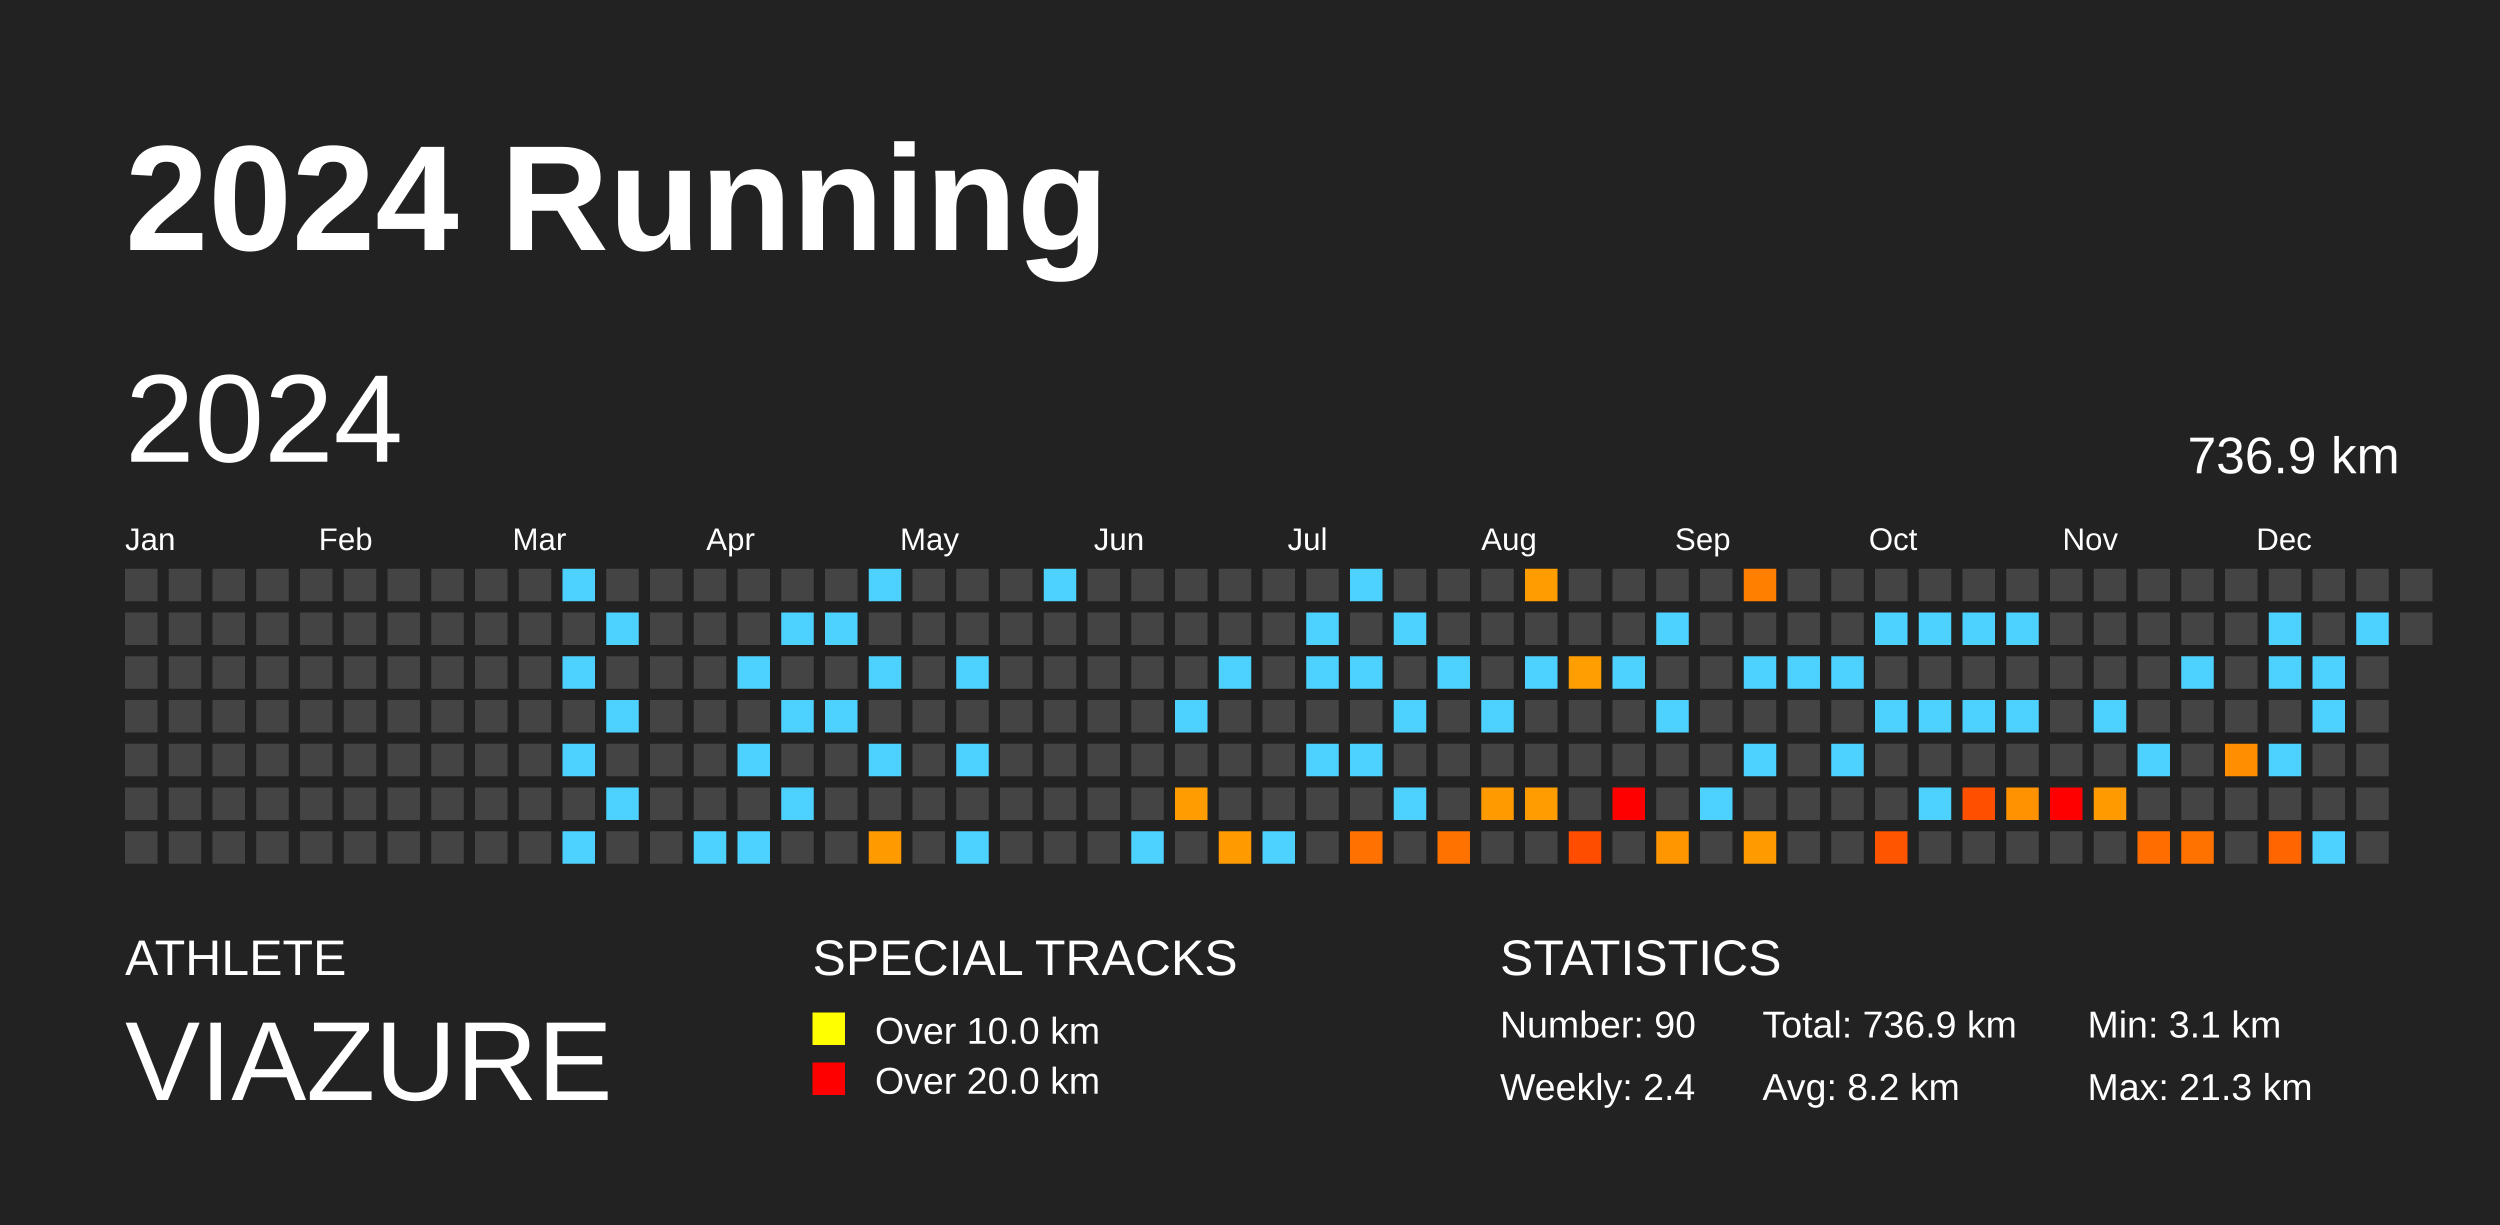
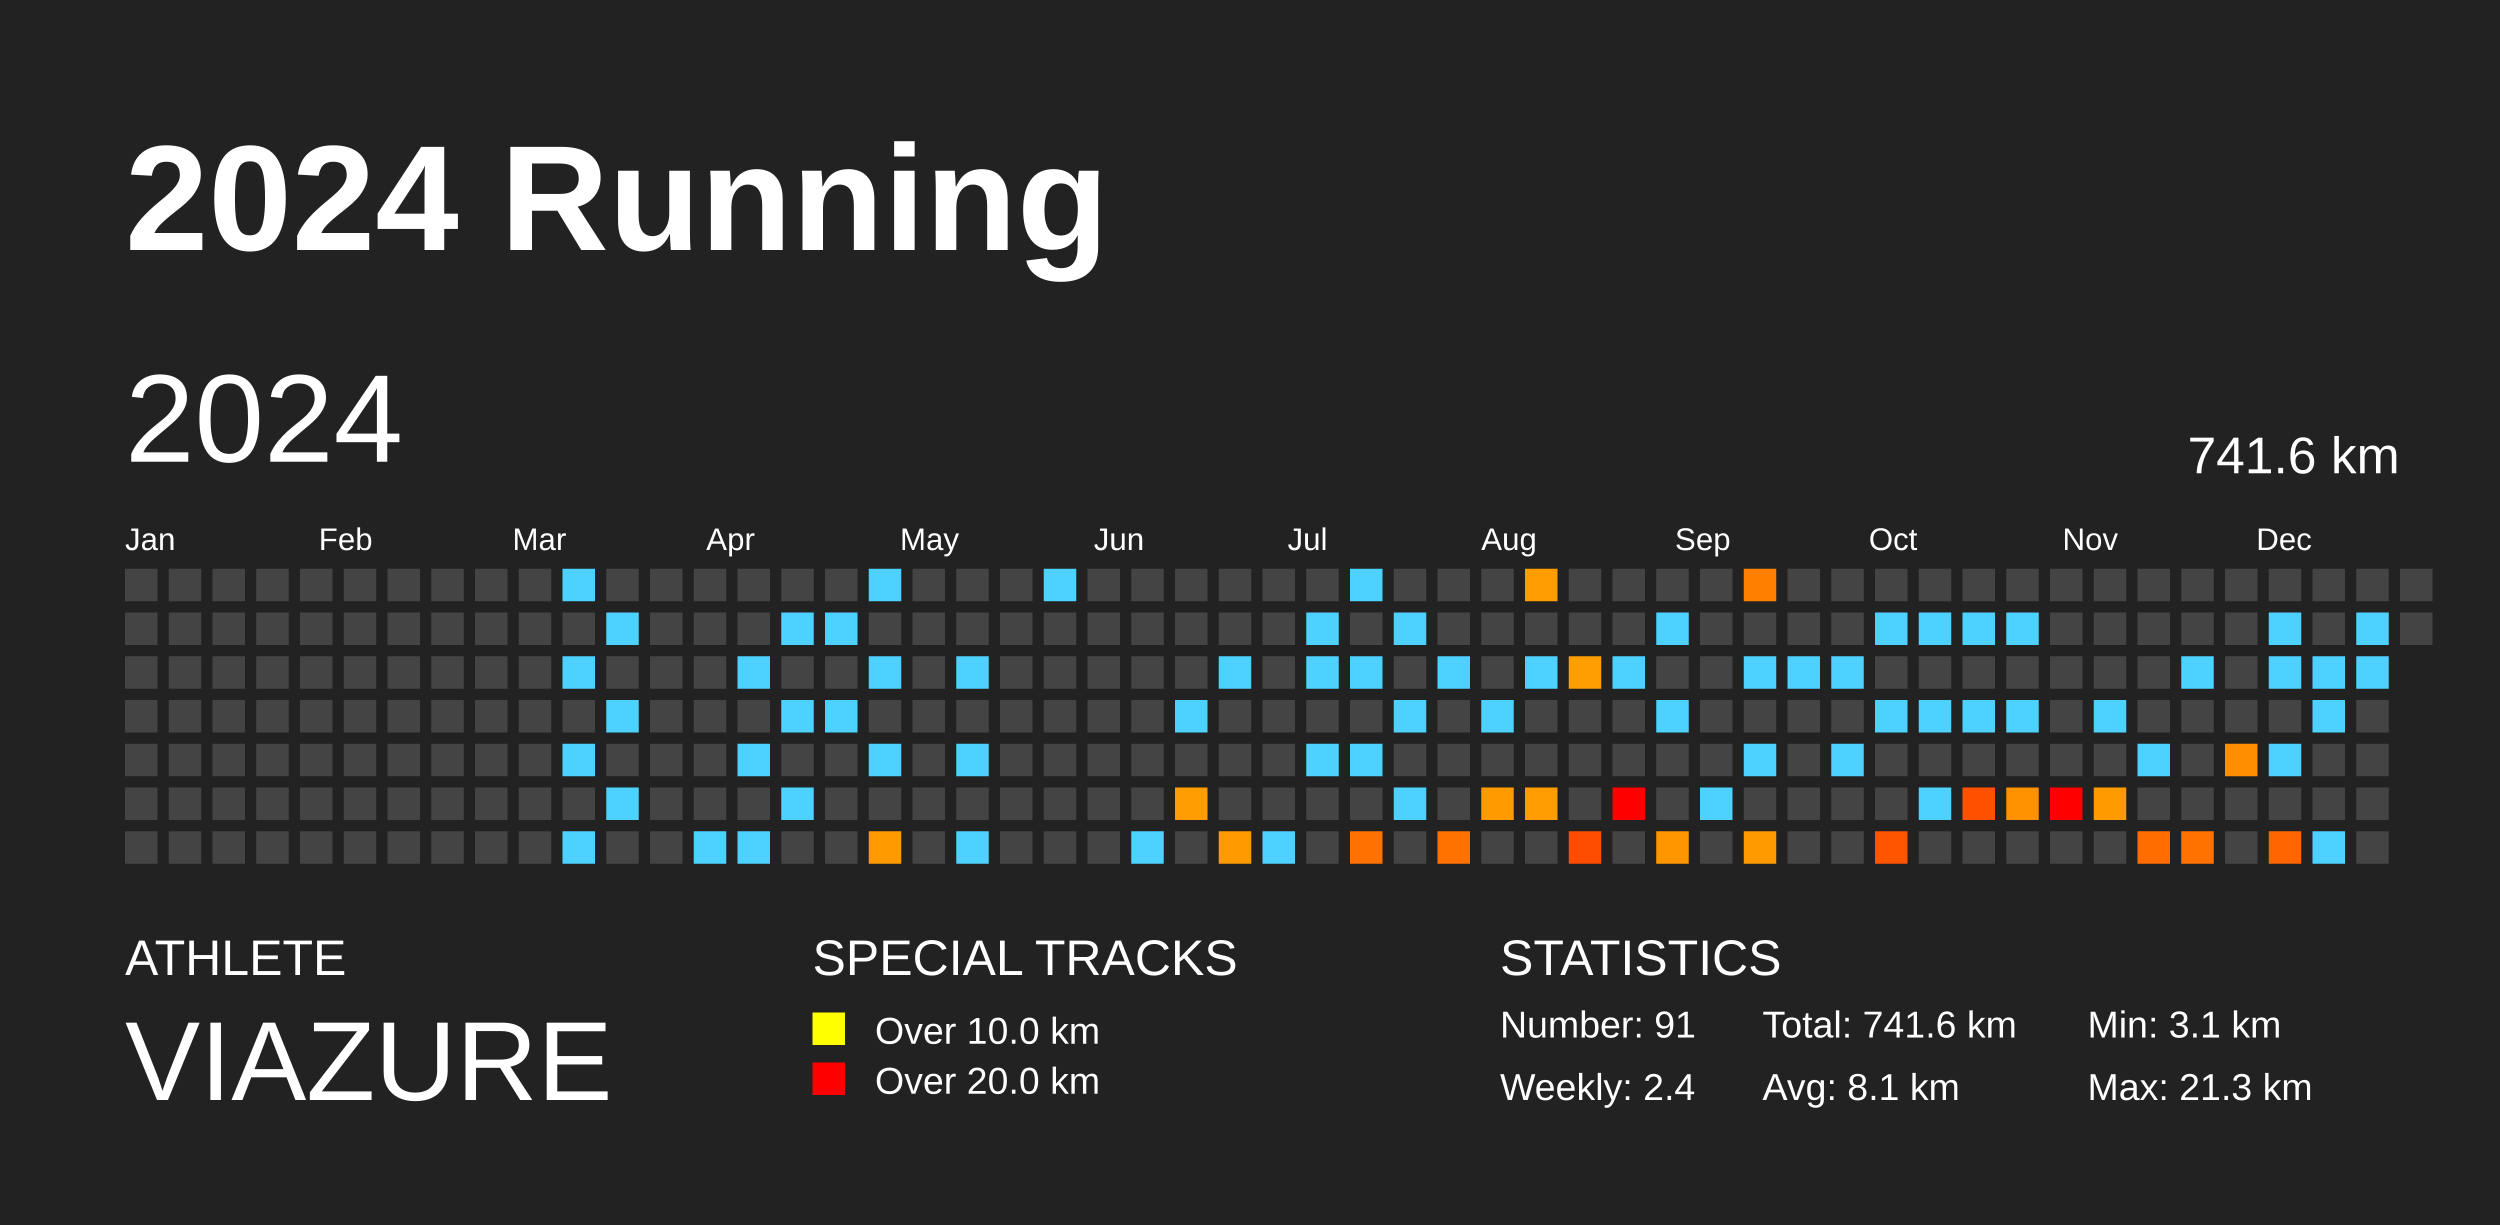
<svg xmlns="http://www.w3.org/2000/svg" baseProfile="full" height="98mm" version="1.1" viewBox="0,0,200,98" width="200mm">
  <defs />
  <rect fill="#222222" height="98" width="200" x="0" y="0" />
  <text fill="#FFFFFF" style="font-size:12px; font-family:Arial; font-weight:bold;" x="10" y="20">2024 Running</text>
  <text fill="#FFFFFF" style="font-size:4px; font-family:Arial" x="10" y="78">ATHLETE</text>
  <text fill="#FFFFFF" style="font-size:9px; font-family:Arial" x="10" y="88">VIAZURE</text>
  <text fill="#FFFFFF" style="font-size:4px; font-family:Arial" x="65" y="78">SPECIAL TRACKS</text>
  <rect fill="yellow" height="2.6" width="2.6" x="65" y="81" />
  <text fill="#FFFFFF" style="font-size:3px; font-family:Arial" x="70" y="83.5">Over 10.0 km</text>
  <rect fill="red" height="2.6" width="2.6" x="65" y="85" />
  <text fill="#FFFFFF" style="font-size:3px; font-family:Arial" x="70" y="87.5">Over 20.0 km</text>
  <text fill="#FFFFFF" style="font-size:4px; font-family:Arial" x="120" y="78">STATISTICS</text>
-   <text fill="#FFFFFF" style="font-size:3px; font-family:Arial" x="120" y="83">Number: 90</text>
+   <text fill="#FFFFFF" style="font-size:3px; font-family:Arial" x="120" y="83">Number: 91</text>
  <text fill="#FFFFFF" style="font-size:3px; font-family:Arial" x="120" y="88">Weekly: 2.4</text>
-   <text fill="#FFFFFF" style="font-size:3px; font-family:Arial" x="141" y="83">Total: 736.9 km</text>
-   <text fill="#FFFFFF" style="font-size:3px; font-family:Arial" x="141" y="88">Avg: 8.2 km</text>
+   <text fill="#FFFFFF" style="font-size:3px; font-family:Arial" x="141" y="83">Total: 741.6 km</text>
+   <text fill="#FFFFFF" style="font-size:3px; font-family:Arial" x="141" y="88">Avg: 8.1 km</text>
  <text fill="#FFFFFF" style="font-size:3px; font-family:Arial" x="167" y="83">Min: 3.1 km</text>
  <text fill="#FFFFFF" style="font-size:3px; font-family:Arial" x="167" y="88">Max: 21.3 km</text>
  <text dominant-baseline="hanging" fill="#FFFFFF" style="font-size:10.0px; font-family:Arial;" x="10" y="30">2024</text>
-   <text dominant-baseline="hanging" fill="#FFFFFF" style="font-size:4.125px; font-family:Arial;" x="175" y="35">736.9 km</text>
+   <text dominant-baseline="hanging" fill="#FFFFFF" style="font-size:4.125px; font-family:Arial;" x="175" y="35">741.6 km</text>
  <text fill="#FFFFFF" style="font-size:2.5px; font-family:Arial" x="10.0" y="44">Jan</text>
  <text fill="#FFFFFF" style="font-size:2.5px; font-family:Arial" x="25.5" y="44">Feb</text>
  <text fill="#FFFFFF" style="font-size:2.5px; font-family:Arial" x="41.0" y="44">Mar</text>
  <text fill="#FFFFFF" style="font-size:2.5px; font-family:Arial" x="56.5" y="44">Apr</text>
  <text fill="#FFFFFF" style="font-size:2.5px; font-family:Arial" x="72.0" y="44">May</text>
  <text fill="#FFFFFF" style="font-size:2.5px; font-family:Arial" x="87.5" y="44">Jun</text>
  <text fill="#FFFFFF" style="font-size:2.5px; font-family:Arial" x="103.0" y="44">Jul</text>
  <text fill="#FFFFFF" style="font-size:2.5px; font-family:Arial" x="118.5" y="44">Aug</text>
  <text fill="#FFFFFF" style="font-size:2.5px; font-family:Arial" x="134.0" y="44">Sep</text>
  <text fill="#FFFFFF" style="font-size:2.5px; font-family:Arial" x="149.5" y="44">Oct</text>
  <text fill="#FFFFFF" style="font-size:2.5px; font-family:Arial" x="165.0" y="44">Nov</text>
  <text fill="#FFFFFF" style="font-size:2.5px; font-family:Arial" x="180.5" y="44">Dec</text>
  <rect fill="#444444" height="2.6" width="2.6" x="10.0" y="45.5" />
  <rect fill="#444444" height="2.6" width="2.6" x="10.0" y="49.0" />
  <rect fill="#444444" height="2.6" width="2.6" x="10.0" y="52.5" />
  <rect fill="#444444" height="2.6" width="2.6" x="10.0" y="56.0" />
  <rect fill="#444444" height="2.6" width="2.6" x="10.0" y="59.5" />
  <rect fill="#444444" height="2.6" width="2.6" x="10.0" y="63.0" />
  <rect fill="#444444" height="2.6" width="2.6" x="10.0" y="66.5" />
  <rect fill="#444444" height="2.6" width="2.6" x="13.5" y="45.5" />
  <rect fill="#444444" height="2.6" width="2.6" x="13.5" y="49.0" />
  <rect fill="#444444" height="2.6" width="2.6" x="13.5" y="52.5" />
  <rect fill="#444444" height="2.6" width="2.6" x="13.5" y="56.0" />
  <rect fill="#444444" height="2.6" width="2.6" x="13.5" y="59.5" />
  <rect fill="#444444" height="2.6" width="2.6" x="13.5" y="63.0" />
  <rect fill="#444444" height="2.6" width="2.6" x="13.5" y="66.5" />
  <rect fill="#444444" height="2.6" width="2.6" x="17.0" y="45.5" />
  <rect fill="#444444" height="2.6" width="2.6" x="17.0" y="49.0" />
  <rect fill="#444444" height="2.6" width="2.6" x="17.0" y="52.5" />
  <rect fill="#444444" height="2.6" width="2.6" x="17.0" y="56.0" />
  <rect fill="#444444" height="2.6" width="2.6" x="17.0" y="59.5" />
  <rect fill="#444444" height="2.6" width="2.6" x="17.0" y="63.0" />
  <rect fill="#444444" height="2.6" width="2.6" x="17.0" y="66.5" />
  <rect fill="#444444" height="2.6" width="2.6" x="20.5" y="45.5" />
  <rect fill="#444444" height="2.6" width="2.6" x="20.5" y="49.0" />
  <rect fill="#444444" height="2.6" width="2.6" x="20.5" y="52.5" />
  <rect fill="#444444" height="2.6" width="2.6" x="20.5" y="56.0" />
  <rect fill="#444444" height="2.6" width="2.6" x="20.5" y="59.5" />
  <rect fill="#444444" height="2.6" width="2.6" x="20.5" y="63.0" />
  <rect fill="#444444" height="2.6" width="2.6" x="20.5" y="66.5" />
  <rect fill="#444444" height="2.6" width="2.6" x="24.0" y="45.5" />
  <rect fill="#444444" height="2.6" width="2.6" x="24.0" y="49.0" />
  <rect fill="#444444" height="2.6" width="2.6" x="24.0" y="52.5" />
  <rect fill="#444444" height="2.6" width="2.6" x="24.0" y="56.0" />
  <rect fill="#444444" height="2.6" width="2.6" x="24.0" y="59.5" />
  <rect fill="#444444" height="2.6" width="2.6" x="24.0" y="63.0" />
  <rect fill="#444444" height="2.6" width="2.6" x="24.0" y="66.5" />
  <rect fill="#444444" height="2.6" width="2.6" x="27.5" y="45.5" />
  <rect fill="#444444" height="2.6" width="2.6" x="27.5" y="49.0" />
  <rect fill="#444444" height="2.6" width="2.6" x="27.5" y="52.5" />
  <rect fill="#444444" height="2.6" width="2.6" x="27.5" y="56.0" />
  <rect fill="#444444" height="2.6" width="2.6" x="27.5" y="59.5" />
  <rect fill="#444444" height="2.6" width="2.6" x="27.5" y="63.0" />
  <rect fill="#444444" height="2.6" width="2.6" x="27.5" y="66.5" />
  <rect fill="#444444" height="2.6" width="2.6" x="31.0" y="45.5" />
  <rect fill="#444444" height="2.6" width="2.6" x="31.0" y="49.0" />
  <rect fill="#444444" height="2.6" width="2.6" x="31.0" y="52.5" />
  <rect fill="#444444" height="2.6" width="2.6" x="31.0" y="56.0" />
  <rect fill="#444444" height="2.6" width="2.6" x="31.0" y="59.5" />
  <rect fill="#444444" height="2.6" width="2.6" x="31.0" y="63.0" />
  <rect fill="#444444" height="2.6" width="2.6" x="31.0" y="66.5" />
  <rect fill="#444444" height="2.6" width="2.6" x="34.5" y="45.5" />
  <rect fill="#444444" height="2.6" width="2.6" x="34.5" y="49.0" />
  <rect fill="#444444" height="2.6" width="2.6" x="34.5" y="52.5" />
  <rect fill="#444444" height="2.6" width="2.6" x="34.5" y="56.0" />
  <rect fill="#444444" height="2.6" width="2.6" x="34.5" y="59.5" />
  <rect fill="#444444" height="2.6" width="2.6" x="34.5" y="63.0" />
  <rect fill="#444444" height="2.6" width="2.6" x="34.5" y="66.5" />
  <rect fill="#444444" height="2.6" width="2.6" x="38.0" y="45.5" />
  <rect fill="#444444" height="2.6" width="2.6" x="38.0" y="49.0" />
  <rect fill="#444444" height="2.6" width="2.6" x="38.0" y="52.5" />
  <rect fill="#444444" height="2.6" width="2.6" x="38.0" y="56.0" />
  <rect fill="#444444" height="2.6" width="2.6" x="38.0" y="59.5" />
  <rect fill="#444444" height="2.6" width="2.6" x="38.0" y="63.0" />
  <rect fill="#444444" height="2.6" width="2.6" x="38.0" y="66.5" />
  <rect fill="#444444" height="2.6" width="2.6" x="41.5" y="45.5" />
  <rect fill="#444444" height="2.6" width="2.6" x="41.5" y="49.0" />
  <rect fill="#444444" height="2.6" width="2.6" x="41.5" y="52.5" />
  <rect fill="#444444" height="2.6" width="2.6" x="41.5" y="56.0" />
  <rect fill="#444444" height="2.6" width="2.6" x="41.5" y="59.5" />
  <rect fill="#444444" height="2.6" width="2.6" x="41.5" y="63.0" />
  <rect fill="#444444" height="2.6" width="2.6" x="41.5" y="66.5" />
  <rect fill="#4dd2ff" height="2.6" width="2.6" x="45.0" y="45.5" />
  <rect fill="#444444" height="2.6" width="2.6" x="45.0" y="49.0" />
  <rect fill="#4dd2ff" height="2.6" width="2.6" x="45.0" y="52.5" />
  <rect fill="#444444" height="2.6" width="2.6" x="45.0" y="56.0" />
  <rect fill="#4dd2ff" height="2.6" width="2.6" x="45.0" y="59.5" />
  <rect fill="#444444" height="2.6" width="2.6" x="45.0" y="63.0" />
  <rect fill="#4dd2ff" height="2.6" width="2.6" x="45.0" y="66.5" />
  <rect fill="#444444" height="2.6" width="2.6" x="48.5" y="45.5" />
  <rect fill="#4dd2ff" height="2.6" width="2.6" x="48.5" y="49.0" />
  <rect fill="#444444" height="2.6" width="2.6" x="48.5" y="52.5" />
  <rect fill="#4dd2ff" height="2.6" width="2.6" x="48.5" y="56.0" />
  <rect fill="#444444" height="2.6" width="2.6" x="48.5" y="59.5" />
  <rect fill="#4dd2ff" height="2.6" width="2.6" x="48.5" y="63.0" />
  <rect fill="#444444" height="2.6" width="2.6" x="48.5" y="66.5" />
  <rect fill="#444444" height="2.6" width="2.6" x="52.0" y="45.5" />
  <rect fill="#444444" height="2.6" width="2.6" x="52.0" y="49.0" />
  <rect fill="#444444" height="2.6" width="2.6" x="52.0" y="52.5" />
  <rect fill="#444444" height="2.6" width="2.6" x="52.0" y="56.0" />
  <rect fill="#444444" height="2.6" width="2.6" x="52.0" y="59.5" />
  <rect fill="#444444" height="2.6" width="2.6" x="52.0" y="63.0" />
  <rect fill="#444444" height="2.6" width="2.6" x="52.0" y="66.5" />
  <rect fill="#444444" height="2.6" width="2.6" x="55.5" y="45.5" />
  <rect fill="#444444" height="2.6" width="2.6" x="55.5" y="49.0" />
  <rect fill="#444444" height="2.6" width="2.6" x="55.5" y="52.5" />
  <rect fill="#444444" height="2.6" width="2.6" x="55.5" y="56.0" />
  <rect fill="#444444" height="2.6" width="2.6" x="55.5" y="59.5" />
  <rect fill="#444444" height="2.6" width="2.6" x="55.5" y="63.0" />
  <rect fill="#4dd2ff" height="2.6" width="2.6" x="55.5" y="66.5" />
  <rect fill="#444444" height="2.6" width="2.6" x="59.0" y="45.5" />
  <rect fill="#444444" height="2.6" width="2.6" x="59.0" y="49.0" />
  <rect fill="#4dd2ff" height="2.6" width="2.6" x="59.0" y="52.5" />
  <rect fill="#444444" height="2.6" width="2.6" x="59.0" y="56.0" />
  <rect fill="#4dd2ff" height="2.6" width="2.6" x="59.0" y="59.5" />
  <rect fill="#444444" height="2.6" width="2.6" x="59.0" y="63.0" />
  <rect fill="#4dd2ff" height="2.6" width="2.6" x="59.0" y="66.5" />
  <rect fill="#444444" height="2.6" width="2.6" x="62.5" y="45.5" />
  <rect fill="#4dd2ff" height="2.6" width="2.6" x="62.5" y="49.0" />
  <rect fill="#444444" height="2.6" width="2.6" x="62.5" y="52.5" />
  <rect fill="#4dd2ff" height="2.6" width="2.6" x="62.5" y="56.0" />
  <rect fill="#444444" height="2.6" width="2.6" x="62.5" y="59.5" />
  <rect fill="#4dd2ff" height="2.6" width="2.6" x="62.5" y="63.0" />
  <rect fill="#444444" height="2.6" width="2.6" x="62.5" y="66.5" />
  <rect fill="#444444" height="2.6" width="2.6" x="66.0" y="45.5" />
  <rect fill="#4dd2ff" height="2.6" width="2.6" x="66.0" y="49.0" />
  <rect fill="#444444" height="2.6" width="2.6" x="66.0" y="52.5" />
  <rect fill="#4dd2ff" height="2.6" width="2.6" x="66.0" y="56.0" />
  <rect fill="#444444" height="2.6" width="2.6" x="66.0" y="59.5" />
  <rect fill="#444444" height="2.6" width="2.6" x="66.0" y="63.0" />
  <rect fill="#444444" height="2.6" width="2.6" x="66.0" y="66.5" />
  <rect fill="#4dd2ff" height="2.6" width="2.6" x="69.5" y="45.5" />
  <rect fill="#444444" height="2.6" width="2.6" x="69.5" y="49.0" />
  <rect fill="#4dd2ff" height="2.6" width="2.6" x="69.5" y="52.5" />
  <rect fill="#444444" height="2.6" width="2.6" x="69.5" y="56.0" />
  <rect fill="#4dd2ff" height="2.6" width="2.6" x="69.5" y="59.5" />
  <rect fill="#444444" height="2.6" width="2.6" x="69.5" y="63.0" />
  <rect fill="#ff9b00" height="2.6" width="2.6" x="69.5" y="66.5" />
  <rect fill="#444444" height="2.6" width="2.6" x="73.0" y="45.5" />
  <rect fill="#444444" height="2.6" width="2.6" x="73.0" y="49.0" />
  <rect fill="#444444" height="2.6" width="2.6" x="73.0" y="52.5" />
  <rect fill="#444444" height="2.6" width="2.6" x="73.0" y="56.0" />
  <rect fill="#444444" height="2.6" width="2.6" x="73.0" y="59.5" />
  <rect fill="#444444" height="2.6" width="2.6" x="73.0" y="63.0" />
  <rect fill="#444444" height="2.6" width="2.6" x="73.0" y="66.5" />
  <rect fill="#444444" height="2.6" width="2.6" x="76.5" y="45.5" />
  <rect fill="#444444" height="2.6" width="2.6" x="76.5" y="49.0" />
  <rect fill="#4dd2ff" height="2.6" width="2.6" x="76.5" y="52.5" />
  <rect fill="#444444" height="2.6" width="2.6" x="76.5" y="56.0" />
  <rect fill="#4dd2ff" height="2.6" width="2.6" x="76.5" y="59.5" />
  <rect fill="#444444" height="2.6" width="2.6" x="76.5" y="63.0" />
  <rect fill="#4dd2ff" height="2.6" width="2.6" x="76.5" y="66.5" />
  <rect fill="#444444" height="2.6" width="2.6" x="80.0" y="45.5" />
  <rect fill="#444444" height="2.6" width="2.6" x="80.0" y="49.0" />
  <rect fill="#444444" height="2.6" width="2.6" x="80.0" y="52.5" />
  <rect fill="#444444" height="2.6" width="2.6" x="80.0" y="56.0" />
  <rect fill="#444444" height="2.6" width="2.6" x="80.0" y="59.5" />
  <rect fill="#444444" height="2.6" width="2.6" x="80.0" y="63.0" />
  <rect fill="#444444" height="2.6" width="2.6" x="80.0" y="66.5" />
  <rect fill="#4dd2ff" height="2.6" width="2.6" x="83.5" y="45.5" />
  <rect fill="#444444" height="2.6" width="2.6" x="83.5" y="49.0" />
  <rect fill="#444444" height="2.6" width="2.6" x="83.5" y="52.5" />
  <rect fill="#444444" height="2.6" width="2.6" x="83.5" y="56.0" />
  <rect fill="#444444" height="2.6" width="2.6" x="83.5" y="59.5" />
  <rect fill="#444444" height="2.6" width="2.6" x="83.5" y="63.0" />
  <rect fill="#444444" height="2.6" width="2.6" x="83.5" y="66.5" />
  <rect fill="#444444" height="2.6" width="2.6" x="87.0" y="45.5" />
  <rect fill="#444444" height="2.6" width="2.6" x="87.0" y="49.0" />
  <rect fill="#444444" height="2.6" width="2.6" x="87.0" y="52.5" />
  <rect fill="#444444" height="2.6" width="2.6" x="87.0" y="56.0" />
  <rect fill="#444444" height="2.6" width="2.6" x="87.0" y="59.5" />
  <rect fill="#444444" height="2.6" width="2.6" x="87.0" y="63.0" />
  <rect fill="#444444" height="2.6" width="2.6" x="87.0" y="66.5" />
  <rect fill="#444444" height="2.6" width="2.6" x="90.5" y="45.5" />
  <rect fill="#444444" height="2.6" width="2.6" x="90.5" y="49.0" />
  <rect fill="#444444" height="2.6" width="2.6" x="90.5" y="52.5" />
  <rect fill="#444444" height="2.6" width="2.6" x="90.5" y="56.0" />
  <rect fill="#444444" height="2.6" width="2.6" x="90.5" y="59.5" />
  <rect fill="#444444" height="2.6" width="2.6" x="90.5" y="63.0" />
  <rect fill="#4dd2ff" height="2.6" width="2.6" x="90.5" y="66.5" />
  <rect fill="#444444" height="2.6" width="2.6" x="94.0" y="45.5" />
  <rect fill="#444444" height="2.6" width="2.6" x="94.0" y="49.0" />
  <rect fill="#444444" height="2.6" width="2.6" x="94.0" y="52.5" />
  <rect fill="#4dd2ff" height="2.6" width="2.6" x="94.0" y="56.0" />
  <rect fill="#444444" height="2.6" width="2.6" x="94.0" y="59.5" />
  <rect fill="#ff9d00" height="2.6" width="2.6" x="94.0" y="63.0" />
  <rect fill="#444444" height="2.6" width="2.6" x="94.0" y="66.5" />
  <rect fill="#444444" height="2.6" width="2.6" x="97.5" y="45.5" />
  <rect fill="#444444" height="2.6" width="2.6" x="97.5" y="49.0" />
  <rect fill="#4dd2ff" height="2.6" width="2.6" x="97.5" y="52.5" />
  <rect fill="#444444" height="2.6" width="2.6" x="97.5" y="56.0" />
  <rect fill="#444444" height="2.6" width="2.6" x="97.5" y="59.5" />
  <rect fill="#444444" height="2.6" width="2.6" x="97.5" y="63.0" />
  <rect fill="#ff9a00" height="2.6" width="2.6" x="97.5" y="66.5" />
  <rect fill="#444444" height="2.6" width="2.6" x="101.0" y="45.5" />
  <rect fill="#444444" height="2.6" width="2.6" x="101.0" y="49.0" />
  <rect fill="#444444" height="2.6" width="2.6" x="101.0" y="52.5" />
  <rect fill="#444444" height="2.6" width="2.6" x="101.0" y="56.0" />
  <rect fill="#444444" height="2.6" width="2.6" x="101.0" y="59.5" />
  <rect fill="#444444" height="2.6" width="2.6" x="101.0" y="63.0" />
  <rect fill="#4dd2ff" height="2.6" width="2.6" x="101.0" y="66.5" />
  <rect fill="#444444" height="2.6" width="2.6" x="104.5" y="45.5" />
  <rect fill="#4dd2ff" height="2.6" width="2.6" x="104.5" y="49.0" />
  <rect fill="#4dd2ff" height="2.6" width="2.6" x="104.5" y="52.5" />
  <rect fill="#444444" height="2.6" width="2.6" x="104.5" y="56.0" />
  <rect fill="#4dd2ff" height="2.6" width="2.6" x="104.5" y="59.5" />
  <rect fill="#444444" height="2.6" width="2.6" x="104.5" y="63.0" />
  <rect fill="#444444" height="2.6" width="2.6" x="104.5" y="66.5" />
  <rect fill="#4dd2ff" height="2.6" width="2.6" x="108.0" y="45.5" />
  <rect fill="#444444" height="2.6" width="2.6" x="108.0" y="49.0" />
  <rect fill="#4dd2ff" height="2.6" width="2.6" x="108.0" y="52.5" />
  <rect fill="#444444" height="2.6" width="2.6" x="108.0" y="56.0" />
  <rect fill="#4dd2ff" height="2.6" width="2.6" x="108.0" y="59.5" />
  <rect fill="#444444" height="2.6" width="2.6" x="108.0" y="63.0" />
  <rect fill="#ff7100" height="2.6" width="2.6" x="108.0" y="66.5" />
  <rect fill="#444444" height="2.6" width="2.6" x="111.5" y="45.5" />
  <rect fill="#4dd2ff" height="2.6" width="2.6" x="111.5" y="49.0" />
  <rect fill="#444444" height="2.6" width="2.6" x="111.5" y="52.5" />
  <rect fill="#4dd2ff" height="2.6" width="2.6" x="111.5" y="56.0" />
  <rect fill="#444444" height="2.6" width="2.6" x="111.5" y="59.5" />
  <rect fill="#4dd2ff" height="2.6" width="2.6" x="111.5" y="63.0" />
  <rect fill="#444444" height="2.6" width="2.6" x="111.5" y="66.5" />
  <rect fill="#444444" height="2.6" width="2.6" x="115.0" y="45.5" />
  <rect fill="#444444" height="2.6" width="2.6" x="115.0" y="49.0" />
  <rect fill="#4dd2ff" height="2.6" width="2.6" x="115.0" y="52.5" />
  <rect fill="#444444" height="2.6" width="2.6" x="115.0" y="56.0" />
  <rect fill="#444444" height="2.6" width="2.6" x="115.0" y="59.5" />
  <rect fill="#444444" height="2.6" width="2.6" x="115.0" y="63.0" />
  <rect fill="#ff7200" height="2.6" width="2.6" x="115.0" y="66.5" />
  <rect fill="#444444" height="2.6" width="2.6" x="118.5" y="45.5" />
  <rect fill="#444444" height="2.6" width="2.6" x="118.5" y="49.0" />
  <rect fill="#444444" height="2.6" width="2.6" x="118.5" y="52.5" />
  <rect fill="#4dd2ff" height="2.6" width="2.6" x="118.5" y="56.0" />
  <rect fill="#444444" height="2.6" width="2.6" x="118.5" y="59.5" />
  <rect fill="#ff9b00" height="2.6" width="2.6" x="118.5" y="63.0" />
  <rect fill="#444444" height="2.6" width="2.6" x="118.5" y="66.5" />
  <rect fill="#ff9d00" height="2.6" width="2.6" x="122.0" y="45.5" />
  <rect fill="#444444" height="2.6" width="2.6" x="122.0" y="49.0" />
  <rect fill="#4dd2ff" height="2.6" width="2.6" x="122.0" y="52.5" />
  <rect fill="#444444" height="2.6" width="2.6" x="122.0" y="56.0" />
  <rect fill="#444444" height="2.6" width="2.6" x="122.0" y="59.5" />
  <rect fill="#ff9c00" height="2.6" width="2.6" x="122.0" y="63.0" />
  <rect fill="#444444" height="2.6" width="2.6" x="122.0" y="66.5" />
  <rect fill="#444444" height="2.6" width="2.6" x="125.5" y="45.5" />
  <rect fill="#444444" height="2.6" width="2.6" x="125.5" y="49.0" />
  <rect fill="#ff9e00" height="2.6" width="2.6" x="125.5" y="52.5" />
  <rect fill="#444444" height="2.6" width="2.6" x="125.5" y="56.0" />
  <rect fill="#444444" height="2.6" width="2.6" x="125.5" y="59.5" />
  <rect fill="#444444" height="2.6" width="2.6" x="125.5" y="63.0" />
  <rect fill="#ff4d00" height="2.6" width="2.6" x="125.5" y="66.5" />
  <rect fill="#444444" height="2.6" width="2.6" x="129.0" y="45.5" />
  <rect fill="#444444" height="2.6" width="2.6" x="129.0" y="49.0" />
  <rect fill="#4dd2ff" height="2.6" width="2.6" x="129.0" y="52.5" />
  <rect fill="#444444" height="2.6" width="2.6" x="129.0" y="56.0" />
  <rect fill="#444444" height="2.6" width="2.6" x="129.0" y="59.5" />
  <rect fill="red" height="2.6" width="2.6" x="129.0" y="63.0" />
  <rect fill="#444444" height="2.6" width="2.6" x="129.0" y="66.5" />
  <rect fill="#444444" height="2.6" width="2.6" x="132.5" y="45.5" />
  <rect fill="#4dd2ff" height="2.6" width="2.6" x="132.5" y="49.0" />
  <rect fill="#444444" height="2.6" width="2.6" x="132.5" y="52.5" />
  <rect fill="#4dd2ff" height="2.6" width="2.6" x="132.5" y="56.0" />
  <rect fill="#444444" height="2.6" width="2.6" x="132.5" y="59.5" />
  <rect fill="#444444" height="2.6" width="2.6" x="132.5" y="63.0" />
  <rect fill="#ff9600" height="2.6" width="2.6" x="132.5" y="66.5" />
  <rect fill="#444444" height="2.6" width="2.6" x="136.0" y="45.5" />
  <rect fill="#444444" height="2.6" width="2.6" x="136.0" y="49.0" />
  <rect fill="#444444" height="2.6" width="2.6" x="136.0" y="52.5" />
  <rect fill="#444444" height="2.6" width="2.6" x="136.0" y="56.0" />
  <rect fill="#444444" height="2.6" width="2.6" x="136.0" y="59.5" />
  <rect fill="#4dd2ff" height="2.6" width="2.6" x="136.0" y="63.0" />
  <rect fill="#444444" height="2.6" width="2.6" x="136.0" y="66.5" />
  <rect fill="#ff7f00" height="2.6" width="2.6" x="139.5" y="45.5" />
  <rect fill="#444444" height="2.6" width="2.6" x="139.5" y="49.0" />
  <rect fill="#4dd2ff" height="2.6" width="2.6" x="139.5" y="52.5" />
  <rect fill="#444444" height="2.6" width="2.6" x="139.5" y="56.0" />
  <rect fill="#4dd2ff" height="2.6" width="2.6" x="139.5" y="59.5" />
  <rect fill="#444444" height="2.6" width="2.6" x="139.5" y="63.0" />
  <rect fill="#ff9b00" height="2.6" width="2.6" x="139.5" y="66.5" />
  <rect fill="#444444" height="2.6" width="2.6" x="143.0" y="45.5" />
  <rect fill="#444444" height="2.6" width="2.6" x="143.0" y="49.0" />
  <rect fill="#4dd2ff" height="2.6" width="2.6" x="143.0" y="52.5" />
  <rect fill="#444444" height="2.6" width="2.6" x="143.0" y="56.0" />
  <rect fill="#444444" height="2.6" width="2.6" x="143.0" y="59.5" />
  <rect fill="#444444" height="2.6" width="2.6" x="143.0" y="63.0" />
  <rect fill="#444444" height="2.6" width="2.6" x="143.0" y="66.5" />
  <rect fill="#444444" height="2.6" width="2.6" x="146.5" y="45.5" />
  <rect fill="#444444" height="2.6" width="2.6" x="146.5" y="49.0" />
  <rect fill="#4dd2ff" height="2.6" width="2.6" x="146.5" y="52.5" />
  <rect fill="#444444" height="2.6" width="2.6" x="146.5" y="56.0" />
  <rect fill="#4dd2ff" height="2.6" width="2.6" x="146.5" y="59.5" />
  <rect fill="#444444" height="2.6" width="2.6" x="146.5" y="63.0" />
  <rect fill="#444444" height="2.6" width="2.6" x="146.5" y="66.5" />
  <rect fill="#444444" height="2.6" width="2.6" x="150.0" y="45.5" />
  <rect fill="#4dd2ff" height="2.6" width="2.6" x="150.0" y="49.0" />
  <rect fill="#444444" height="2.6" width="2.6" x="150.0" y="52.5" />
  <rect fill="#4dd2ff" height="2.6" width="2.6" x="150.0" y="56.0" />
  <rect fill="#444444" height="2.6" width="2.6" x="150.0" y="59.5" />
  <rect fill="#444444" height="2.6" width="2.6" x="150.0" y="63.0" />
  <rect fill="#ff5400" height="2.6" width="2.6" x="150.0" y="66.5" />
  <rect fill="#444444" height="2.6" width="2.6" x="153.5" y="45.5" />
  <rect fill="#4dd2ff" height="2.6" width="2.6" x="153.5" y="49.0" />
  <rect fill="#444444" height="2.6" width="2.6" x="153.5" y="52.5" />
  <rect fill="#4dd2ff" height="2.6" width="2.6" x="153.5" y="56.0" />
  <rect fill="#444444" height="2.6" width="2.6" x="153.5" y="59.5" />
  <rect fill="#4dd2ff" height="2.6" width="2.6" x="153.5" y="63.0" />
  <rect fill="#444444" height="2.6" width="2.6" x="153.5" y="66.5" />
  <rect fill="#444444" height="2.6" width="2.6" x="157.0" y="45.5" />
  <rect fill="#4dd2ff" height="2.6" width="2.6" x="157.0" y="49.0" />
  <rect fill="#444444" height="2.6" width="2.6" x="157.0" y="52.5" />
  <rect fill="#4dd2ff" height="2.6" width="2.6" x="157.0" y="56.0" />
  <rect fill="#444444" height="2.6" width="2.6" x="157.0" y="59.5" />
  <rect fill="#ff5000" height="2.6" width="2.6" x="157.0" y="63.0" />
  <rect fill="#444444" height="2.6" width="2.6" x="157.0" y="66.5" />
  <rect fill="#444444" height="2.6" width="2.6" x="160.5" y="45.5" />
  <rect fill="#4dd2ff" height="2.6" width="2.6" x="160.5" y="49.0" />
  <rect fill="#444444" height="2.6" width="2.6" x="160.5" y="52.5" />
  <rect fill="#4dd2ff" height="2.6" width="2.6" x="160.5" y="56.0" />
  <rect fill="#444444" height="2.6" width="2.6" x="160.5" y="59.5" />
  <rect fill="#ff9200" height="2.6" width="2.6" x="160.5" y="63.0" />
  <rect fill="#444444" height="2.6" width="2.6" x="160.5" y="66.5" />
  <rect fill="#444444" height="2.6" width="2.6" x="164.0" y="45.5" />
  <rect fill="#444444" height="2.6" width="2.6" x="164.0" y="49.0" />
  <rect fill="#444444" height="2.6" width="2.6" x="164.0" y="52.5" />
  <rect fill="#444444" height="2.6" width="2.6" x="164.0" y="56.0" />
  <rect fill="#444444" height="2.6" width="2.6" x="164.0" y="59.5" />
  <rect fill="red" height="2.6" width="2.6" x="164.0" y="63.0" />
  <rect fill="#444444" height="2.6" width="2.6" x="164.0" y="66.5" />
  <rect fill="#444444" height="2.6" width="2.6" x="167.5" y="45.5" />
  <rect fill="#444444" height="2.6" width="2.6" x="167.5" y="49.0" />
  <rect fill="#444444" height="2.6" width="2.6" x="167.5" y="52.5" />
  <rect fill="#4dd2ff" height="2.6" width="2.6" x="167.5" y="56.0" />
  <rect fill="#444444" height="2.6" width="2.6" x="167.5" y="59.5" />
  <rect fill="#ff9b00" height="2.6" width="2.6" x="167.5" y="63.0" />
  <rect fill="#444444" height="2.6" width="2.6" x="167.5" y="66.5" />
  <rect fill="#444444" height="2.6" width="2.6" x="171.0" y="45.5" />
  <rect fill="#444444" height="2.6" width="2.6" x="171.0" y="49.0" />
  <rect fill="#444444" height="2.6" width="2.6" x="171.0" y="52.5" />
  <rect fill="#444444" height="2.6" width="2.6" x="171.0" y="56.0" />
  <rect fill="#4dd2ff" height="2.6" width="2.6" x="171.0" y="59.5" />
  <rect fill="#444444" height="2.6" width="2.6" x="171.0" y="63.0" />
  <rect fill="#ff6d00" height="2.6" width="2.6" x="171.0" y="66.5" />
  <rect fill="#444444" height="2.6" width="2.6" x="174.5" y="45.5" />
  <rect fill="#444444" height="2.6" width="2.6" x="174.5" y="49.0" />
  <rect fill="#4dd2ff" height="2.6" width="2.6" x="174.5" y="52.5" />
  <rect fill="#444444" height="2.6" width="2.6" x="174.5" y="56.0" />
  <rect fill="#444444" height="2.6" width="2.6" x="174.5" y="59.5" />
  <rect fill="#444444" height="2.6" width="2.6" x="174.5" y="63.0" />
  <rect fill="#ff7200" height="2.6" width="2.6" x="174.5" y="66.5" />
  <rect fill="#444444" height="2.6" width="2.6" x="178.0" y="45.5" />
  <rect fill="#444444" height="2.6" width="2.6" x="178.0" y="49.0" />
  <rect fill="#444444" height="2.6" width="2.6" x="178.0" y="52.5" />
  <rect fill="#444444" height="2.6" width="2.6" x="178.0" y="56.0" />
  <rect fill="#ff8e00" height="2.6" width="2.6" x="178.0" y="59.5" />
  <rect fill="#444444" height="2.6" width="2.6" x="178.0" y="63.0" />
  <rect fill="#444444" height="2.6" width="2.6" x="178.0" y="66.5" />
  <rect fill="#444444" height="2.6" width="2.6" x="181.5" y="45.5" />
  <rect fill="#4dd2ff" height="2.6" width="2.6" x="181.5" y="49.0" />
  <rect fill="#4dd2ff" height="2.6" width="2.6" x="181.5" y="52.5" />
  <rect fill="#444444" height="2.6" width="2.6" x="181.5" y="56.0" />
  <rect fill="#4dd2ff" height="2.6" width="2.6" x="181.5" y="59.5" />
  <rect fill="#444444" height="2.6" width="2.6" x="181.5" y="63.0" />
  <rect fill="#ff6600" height="2.6" width="2.6" x="181.5" y="66.5" />
  <rect fill="#444444" height="2.6" width="2.6" x="185.0" y="45.5" />
  <rect fill="#444444" height="2.6" width="2.6" x="185.0" y="49.0" />
  <rect fill="#4dd2ff" height="2.6" width="2.6" x="185.0" y="52.5" />
  <rect fill="#4dd2ff" height="2.6" width="2.6" x="185.0" y="56.0" />
  <rect fill="#444444" height="2.6" width="2.6" x="185.0" y="59.5" />
  <rect fill="#444444" height="2.6" width="2.6" x="185.0" y="63.0" />
  <rect fill="#4dd2ff" height="2.6" width="2.6" x="185.0" y="66.5" />
  <rect fill="#444444" height="2.6" width="2.6" x="188.5" y="45.5" />
  <rect fill="#4dd2ff" height="2.6" width="2.6" x="188.5" y="49.0" />
-   <rect fill="#444444" height="2.6" width="2.6" x="188.5" y="52.5" />
+   <rect fill="#4dd2ff" height="2.6" width="2.6" x="188.5" y="52.5" />
  <rect fill="#444444" height="2.6" width="2.6" x="188.5" y="56.0" />
  <rect fill="#444444" height="2.6" width="2.6" x="188.5" y="59.5" />
  <rect fill="#444444" height="2.6" width="2.6" x="188.5" y="63.0" />
  <rect fill="#444444" height="2.6" width="2.6" x="188.5" y="66.5" />
  <rect fill="#444444" height="2.6" width="2.6" x="192.0" y="45.5" />
  <rect fill="#444444" height="2.6" width="2.6" x="192.0" y="49.0" />
</svg>
